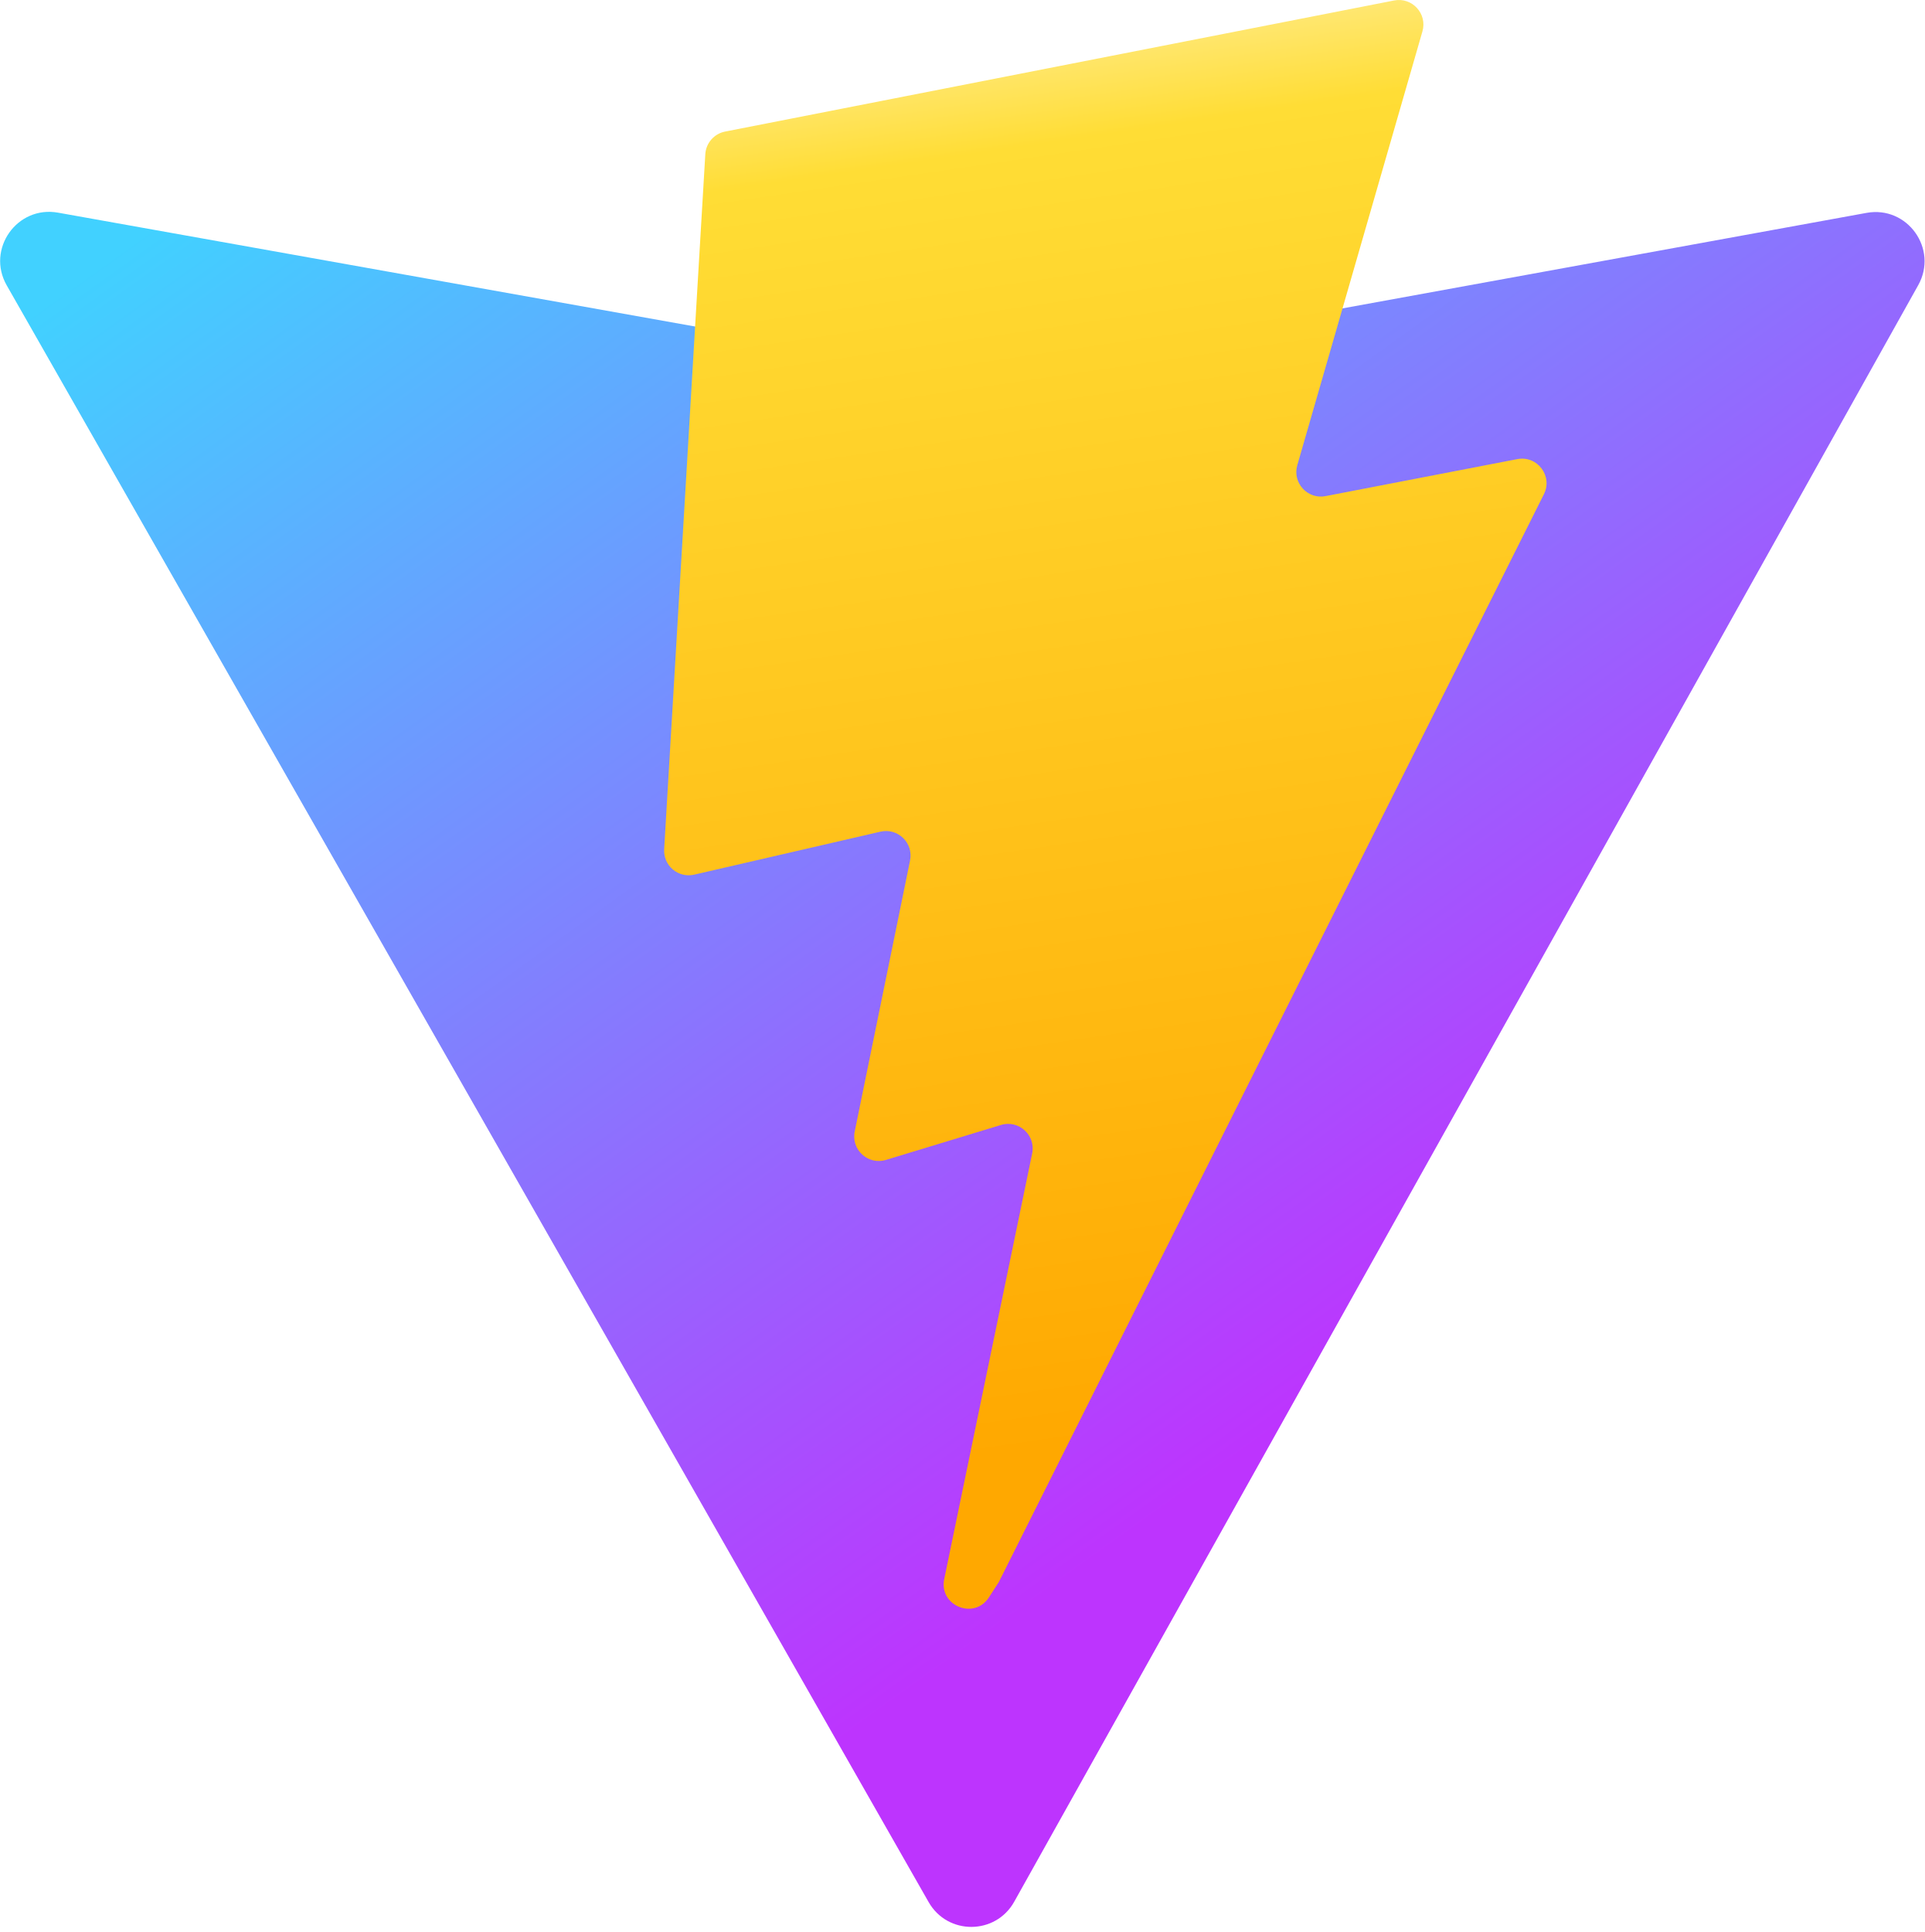
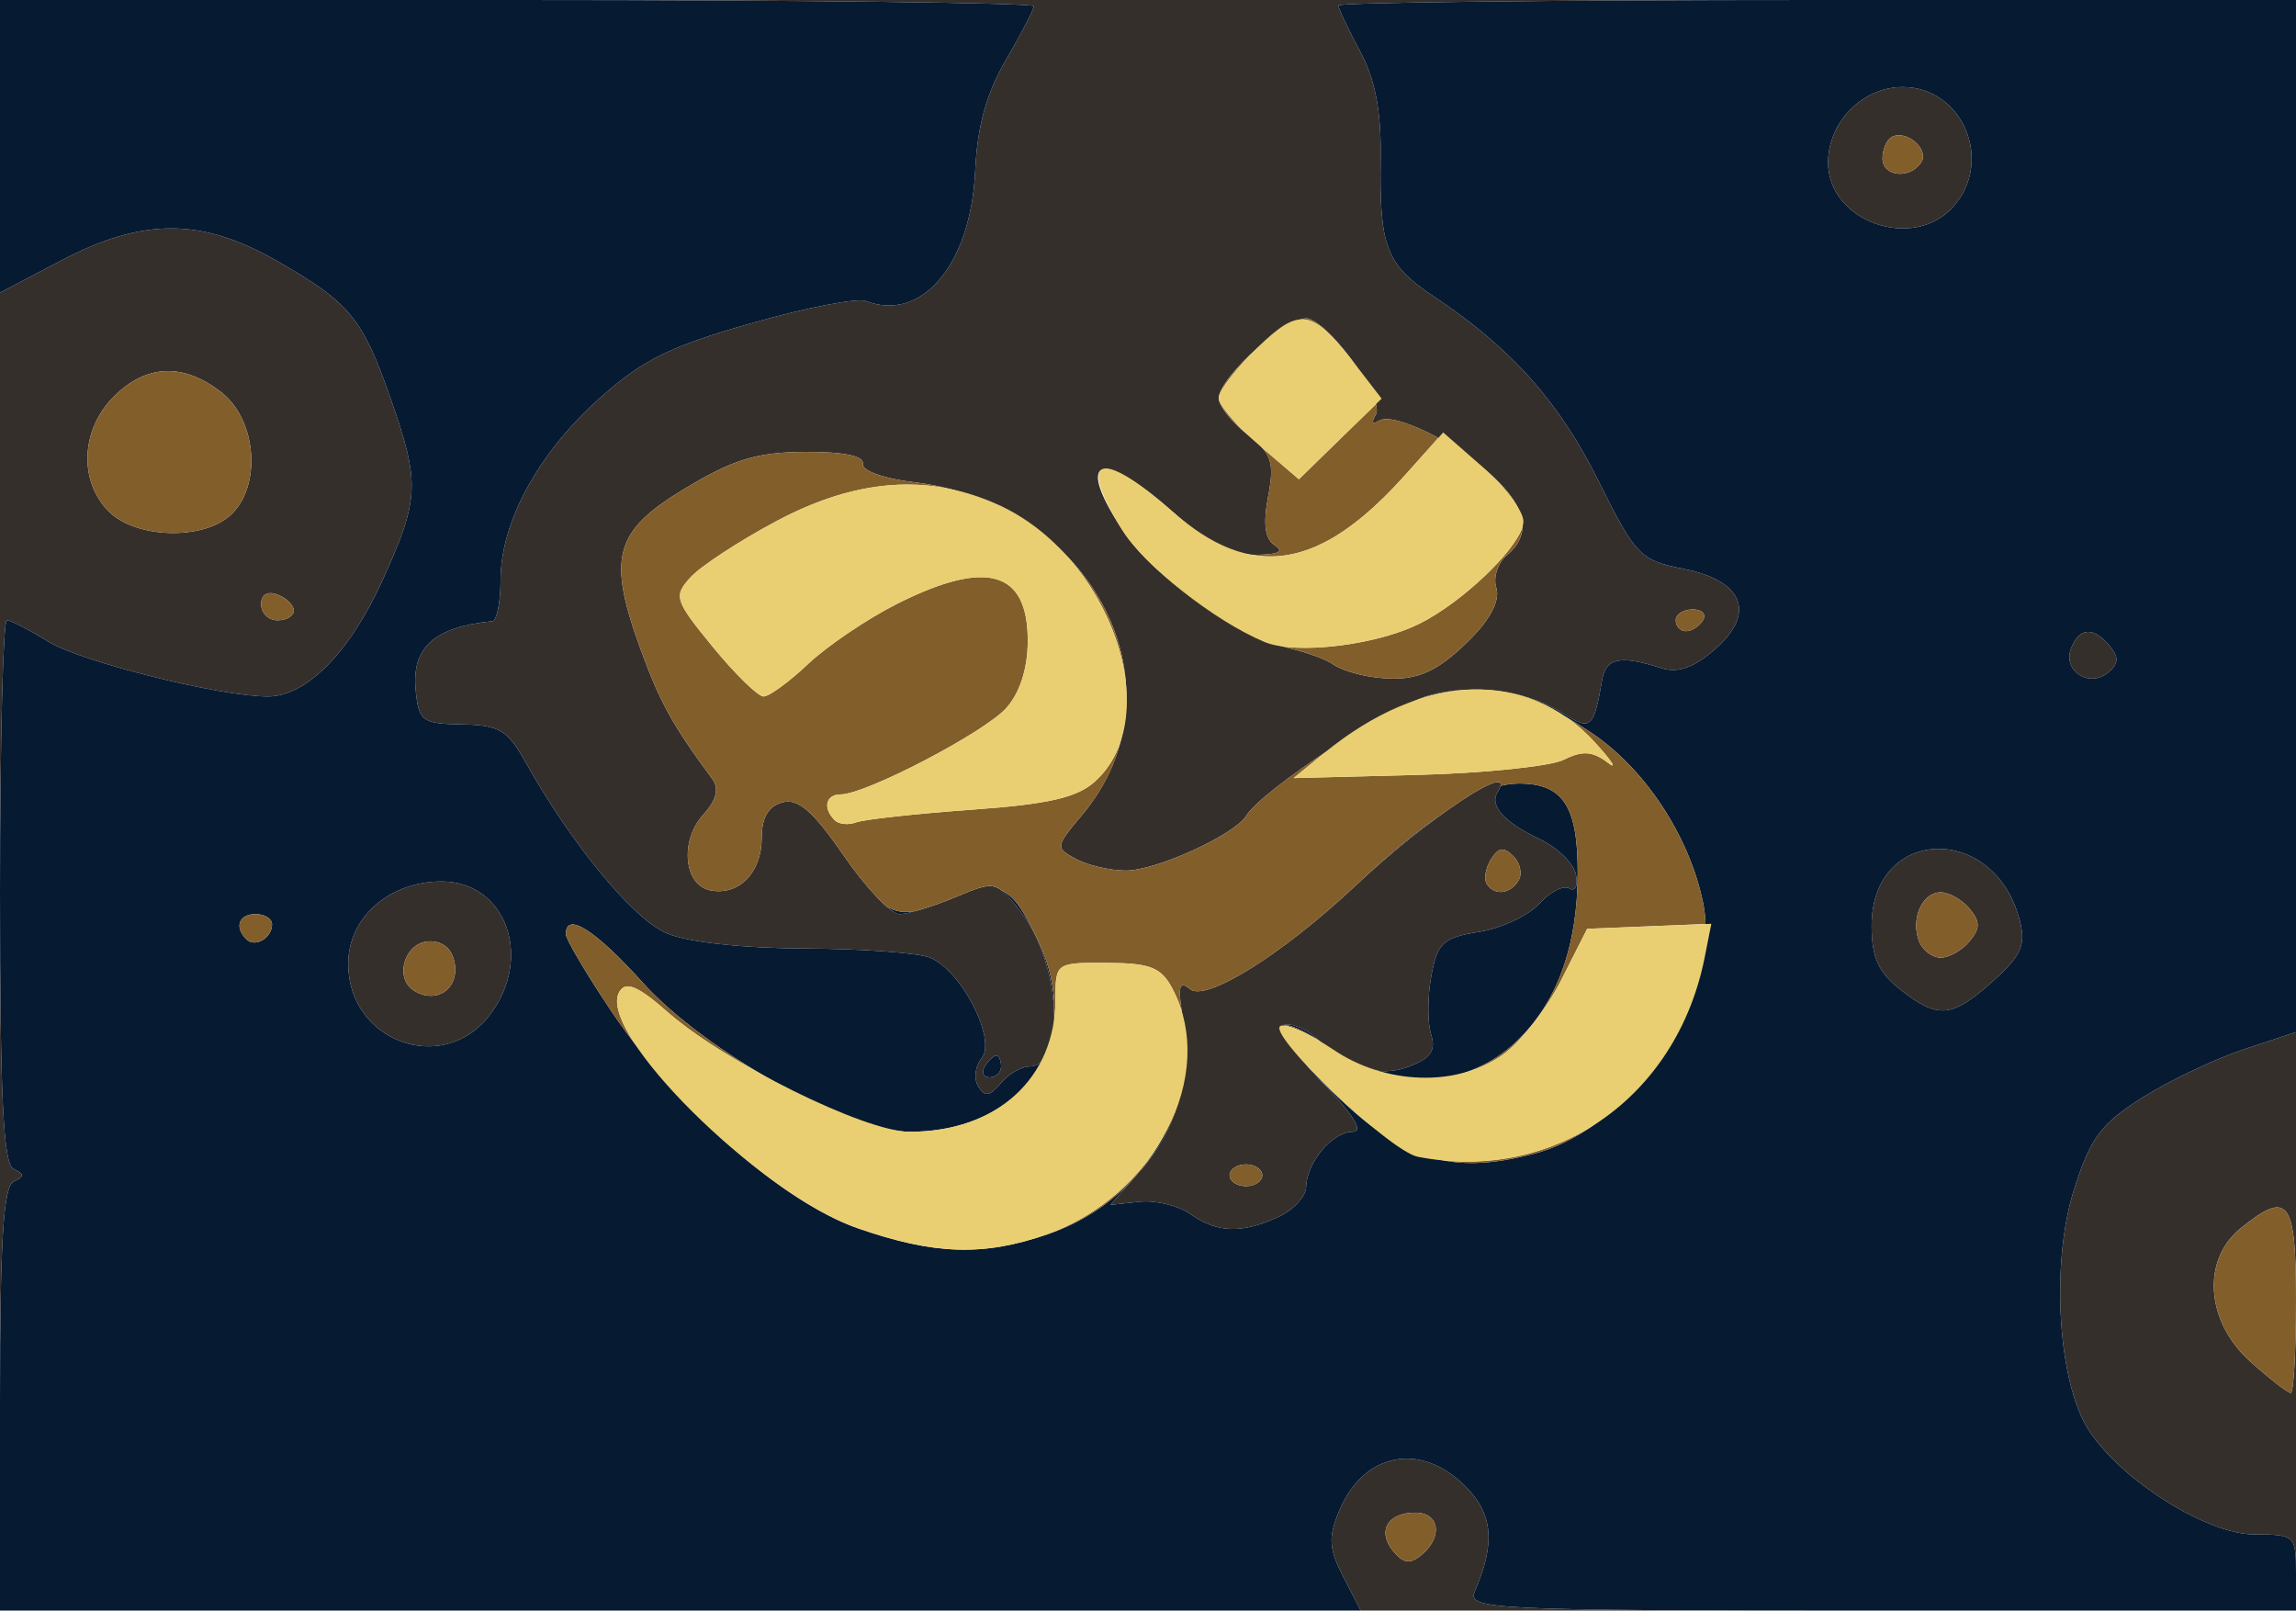
- <svg xmlns="http://www.w3.org/2000/svg" aria-hidden="true" role="img" class="iconify iconify--logos" width="31.88" height="32" preserveAspectRatio="xMidYMid meet" viewBox="0 0 256 257">
-   <defs>
-     <linearGradient id="IconifyId1813088fe1fbc01fb466" x1="-.828%" x2="57.636%" y1="7.652%" y2="78.411%">
-       <stop offset="0%" stop-color="#41D1FF" />
-       <stop offset="100%" stop-color="#BD34FE" />
-     </linearGradient>
-     <linearGradient id="IconifyId1813088fe1fbc01fb467" x1="43.376%" x2="50.316%" y1="2.242%" y2="89.03%">
-       <stop offset="0%" stop-color="#FFEA83" />
-       <stop offset="8.333%" stop-color="#FFDD35" />
-       <stop offset="100%" stop-color="#FFA800" />
-     </linearGradient>
-   </defs>
-   <path fill="url(#IconifyId1813088fe1fbc01fb466)" d="M255.153 37.938L134.897 252.976c-2.483 4.44-8.862 4.466-11.382.048L.875 37.958c-2.746-4.814 1.371-10.646 6.827-9.67l120.385 21.517a6.537 6.537 0 0 0 2.322-.004l117.867-21.483c5.438-.991 9.574 4.796 6.877 9.62Z" />
-   <path fill="url(#IconifyId1813088fe1fbc01fb467)" d="M185.432.063L96.44 17.501a3.268 3.268 0 0 0-2.634 3.014l-5.474 92.456a3.268 3.268 0 0 0 3.997 3.378l24.777-5.718c2.318-.535 4.413 1.507 3.936 3.838l-7.361 36.047c-.495 2.426 1.782 4.5 4.151 3.78l15.304-4.649c2.372-.72 4.652 1.36 4.15 3.788l-11.698 56.621c-.732 3.542 3.979 5.473 5.943 2.437l1.313-2.028l72.516-144.72c1.215-2.423-.88-5.186-3.54-4.672l-25.505 4.922c-2.396.462-4.435-1.77-3.759-4.114l16.646-57.705c.677-2.35-1.37-4.583-3.769-4.113Z" />
+ <svg xmlns="http://www.w3.org/2000/svg" width="211" height="148" viewBox="0 0 211 148">
+   <g>
+     <path d="M 167.00 0.00 C142.80,0.00 123.00,0.23 123.00,0.50 C123.00,0.78 123.89,2.67 124.99,4.71 C126.39,7.34 126.94,10.20 126.88,14.58 C126.76,22.73 127.37,24.31 131.78,27.25 C138.87,31.97 143.30,36.94 146.89,44.17 C150.31,51.06 150.72,51.48 154.70,52.27 C160.28,53.37 161.42,56.38 157.53,59.73 C155.61,61.38 154.17,61.87 152.65,61.39 C148.88,60.18 147.59,60.45 147.23,62.50 C146.47,66.90 146.18,67.16 143.77,65.63 C140.28,63.42 135.56,62.77 131.32,63.91 C127.71,64.89 115.99,72.59 114.53,74.96 C113.43,76.73 106.26,80.00 103.47,80.00 C102.04,80.00 99.98,79.52 98.89,78.94 C96.97,77.91 96.98,77.81 99.43,74.90 C109.16,63.34 100.53,46.27 83.98,44.31 C81.19,43.98 79.18,43.25 79.29,42.62 C79.43,41.90 77.52,41.51 74.00,41.53 C69.57,41.55 67.42,42.20 62.95,44.89 C56.41,48.82 55.77,51.21 58.94,59.85 C60.68,64.59 61.80,66.62 65.46,71.58 C66.11,72.47 65.85,73.51 64.63,74.86 C62.45,77.27 62.84,81.35 65.30,81.82 C67.91,82.32 70.00,80.17 70.00,76.99 C70.00,75.12 70.61,74.07 71.91,73.73 C73.36,73.35 74.73,74.54 77.54,78.62 C79.57,81.58 81.88,84.00 82.65,84.00 C83.43,84.00 85.74,83.30 87.78,82.45 C91.45,80.91 91.53,80.93 93.75,83.70 C97.46,88.34 98.04,98.00 94.60,98.00 C93.86,98.00 92.67,98.70 91.96,99.55 C90.96,100.75 90.50,100.82 89.90,99.83 C89.47,99.14 89.60,97.98 90.20,97.26 C91.63,95.54 88.32,89.11 85.44,87.99 C84.30,87.55 79.12,87.18 73.94,87.16 C68.28,87.14 63.21,86.58 61.28,85.77 C58.19,84.46 52.52,77.58 48.30,70.04 C46.65,67.09 45.88,66.62 42.45,66.57 C38.79,66.50 38.48,66.28 38.20,63.41 C37.82,59.50 39.90,57.62 45.25,57.08 C45.66,57.03 46.00,55.34 46.00,53.32 C46.00,48.02 49.42,41.71 55.01,36.68 C58.98,33.11 61.50,31.85 68.99,29.72 C74.01,28.28 78.77,27.36 79.56,27.66 C84.72,29.64 89.22,24.30 89.62,15.70 C89.81,11.61 90.66,8.55 92.45,5.50 C93.85,3.10 95.00,0.89 95.00,0.57 C95.00,0.26 73.62,0.00 47.50,0.00 L 167.00 0.00 ZM 1.25 108.58 C0.31,109.02 0.00,114.03 0.00,128.58 L 0.00 26.89 L 5.60 23.95 C13.11,20.00 18.52,20.00 25.44,23.97 C32.12,27.79 33.31,29.22 35.88,36.57 C38.62,44.41 38.56,45.80 35.15,53.33 C32.15,59.95 28.15,64.00 24.62,64.00 C20.19,64.00 7.41,60.80 4.40,58.94 C2.68,57.87 0.98,57.00 0.63,57.00 C0.28,57.00 0.00,68.21 0.00,81.92 C0.00,100.87 0.30,106.97 1.25,107.42 C2.25,107.88 2.25,108.12 1.25,108.58 ZM 211.00 144.50 C211.00,141.11 210.88,141.00 207.18,141.00 C202.84,141.00 195.00,136.08 191.97,131.45 C189.13,127.12 188.44,116.18 190.58,109.38 C192.09,104.59 193.04,103.30 196.82,100.90 C199.28,99.34 203.47,97.34 206.14,96.45 L 211.00 94.84 L 211.00 144.50 ZM 126.00 62.19 C129.83,62.76 131.84,62.01 135.09,58.76 C136.99,56.86 137.86,55.15 137.51,54.03 C137.20,53.07 137.64,51.71 138.48,51.02 C140.75,49.13 140.33,46.68 137.25,43.83 C133.79,40.63 128.08,37.83 126.72,38.67 C126.11,39.05 125.99,38.82 126.43,38.11 C127.25,36.79 122.68,30.20 120.33,29.30 C118.73,28.68 112.00,34.60 112.00,36.62 C112.00,37.30 113.18,38.78 114.61,39.91 C116.89,41.70 117.14,42.45 116.54,45.63 C116.06,48.20 116.25,49.54 117.18,50.13 C118.05,50.69 117.45,50.97 115.39,50.98 C113.17,51.00 110.98,49.85 107.74,47.00 C100.91,40.99 98.66,42.10 103.44,49.12 C106.15,53.11 113.89,58.48 118.50,59.57 C120.15,59.96 121.95,60.62 122.50,61.04 C123.05,61.46 124.62,61.98 126.00,62.19 ZM 117.45 111.84 C114.08,113.38 111.88,113.30 109.40,111.57 C108.28,110.78 106.16,110.27 104.70,110.43 L 102.04 110.72 L 104.97 107.38 C108.22,103.67 109.54,98.70 108.67,93.36 C108.22,90.60 108.37,90.06 109.36,90.89 C110.81,92.09 117.81,87.72 124.50,81.45 C131.30,75.08 139.59,69.61 137.62,72.80 C136.86,74.04 138.22,75.56 141.49,77.10 C143.13,77.88 144.64,79.35 144.83,80.38 C145.03,81.40 144.76,81.97 144.23,81.64 C143.70,81.31 142.46,81.94 141.46,83.04 C140.47,84.13 137.98,85.30 135.92,85.63 C132.62,86.16 132.10,86.63 131.54,89.66 C131.18,91.54 131.17,93.97 131.51,95.04 C131.98,96.53 131.50,97.24 129.50,98.00 C126.76,99.04 124.22,98.25 120.81,95.27 C119.88,94.46 118.59,93.97 117.94,94.19 C117.29,94.40 118.79,96.66 121.35,99.29 C124.34,102.37 125.37,104.00 124.32,104.00 C122.45,104.00 120.08,106.81 120.03,109.09 C120.01,109.96 118.85,111.20 117.45,111.84 ZM 44.93 93.37 C40.61,98.86 32.00,95.67 32.00,88.57 C32.00,84.32 35.76,81.00 40.58,81.00 C46.56,81.00 49.06,88.11 44.93,93.37 ZM 10.00 47.00 C12.48,49.48 18.60,49.67 21.17,47.35 C24.06,44.74 23.62,38.63 20.37,36.07 C16.87,33.32 13.45,33.45 10.45,36.45 C7.42,39.48 7.22,44.22 10.00,47.00 ZM 125.05 148.00 L 123.45 144.90 C122.12,142.33 122.05,141.29 123.06,138.86 C125.29,133.48 130.53,132.44 134.65,136.56 C137.21,139.12 137.45,141.77 135.53,146.25 C134.83,147.90 136.98,148.00 172.89,148.00 L 125.05 148.00 ZM 183.14 90.17 C179.36,93.55 178.11,93.66 174.63,90.93 C172.62,89.34 172.00,87.97 172.00,85.08 C172.00,75.90 183.34,75.54 185.63,84.64 C186.18,86.86 185.74,87.84 183.14,90.17 ZM 179.47 19.03 C175.77,23.12 168.00,20.35 168.00,14.94 C168.00,11.21 171.17,8.00 174.85,8.00 C180.39,8.00 183.26,14.85 179.47,19.03 ZM 206.82 125.13 C208.58,126.71 210.25,128.00 210.52,128.00 C210.78,128.00 211.00,124.18 211.00,119.50 C211.00,110.24 210.30,109.32 205.91,112.87 C202.30,115.80 202.71,121.46 206.82,125.13 ZM 176.36 86.50 C176.68,87.32 177.57,88.00 178.35,88.00 C179.12,88.00 180.32,87.32 181.00,86.50 C181.99,85.30 181.99,84.70 181.00,83.50 C180.32,82.68 179.12,82.00 178.35,82.00 C176.64,82.00 175.57,84.44 176.36,86.50 ZM 38.06 91.04 C40.06,92.27 42.13,90.94 41.80,88.62 C41.61,87.27 40.78,86.50 39.51,86.50 C37.23,86.50 36.15,89.86 38.06,91.04 ZM 128.05 142.56 C128.97,143.67 129.59,143.75 130.63,142.89 C132.63,141.23 132.30,139.00 130.06,139.00 C127.50,139.00 126.53,140.72 128.05,142.56 ZM 193.89 59.37 C194.74,60.40 194.70,61.00 193.73,61.81 C192.00,63.24 189.54,61.65 190.32,59.60 C191.08,57.64 192.38,57.55 193.89,59.37 ZM 173.00 14.56 C173.00,16.26 175.58,16.49 176.57,14.89 C177.32,13.67 175.08,11.83 173.80,12.62 C173.36,12.90 173.00,13.77 173.00,14.56 ZM 136.62 81.20 C137.32,82.33 138.76,82.19 139.55,80.91 C139.92,80.31 139.71,79.31 139.07,78.67 C138.20,77.80 137.70,77.87 137.02,78.96 C136.53,79.75 136.35,80.76 136.62,81.20 ZM 24.00 55.53 C24.00,56.34 24.67,57.00 25.50,57.00 C26.33,57.00 27.00,56.60 27.00,56.11 C27.00,55.62 26.33,54.95 25.50,54.64 C24.59,54.29 24.00,54.64 24.00,55.53 ZM 113.00 108.00 C113.00,108.55 113.68,109.00 114.50,109.00 C115.32,109.00 116.00,108.55 116.00,108.00 C116.00,107.45 115.32,107.00 114.50,107.00 C113.68,107.00 113.00,107.45 113.00,108.00 ZM 154.00 57.00 C154.00,57.55 154.42,58.00 154.94,58.00 C155.46,58.00 156.16,57.55 156.50,57.00 C156.84,56.45 156.42,56.00 155.56,56.00 C154.70,56.00 154.00,56.45 154.00,57.00 ZM 90.50 98.00 C90.16,98.55 90.36,99.00 90.94,99.00 C91.52,99.00 92.00,98.55 92.00,98.00 C92.00,97.45 91.80,97.00 91.56,97.00 C91.32,97.00 90.84,97.45 90.50,98.00 Z" fill="rgb(53,47,44)" />
+     <path d="M 1.25 108.58 C2.25,108.12 2.25,107.88 1.25,107.42 C0.30,106.97 0.00,100.87 0.00,81.92 C0.00,68.21 0.28,57.00 0.63,57.00 C0.98,57.00 2.68,57.87 4.40,58.94 C7.41,60.80 20.19,64.00 24.62,64.00 C28.15,64.00 32.15,59.95 35.15,53.33 C38.56,45.80 38.62,44.41 35.88,36.57 C33.31,29.22 32.12,27.79 25.44,23.97 C18.52,20.00 13.11,20.00 5.60,23.95 L 0.00 26.89 L 0.00 0.00 L 47.50 0.00 C73.62,0.00 95.00,0.26 95.00,0.57 C95.00,0.89 93.85,3.10 92.45,5.50 C90.66,8.55 89.81,11.61 89.62,15.70 C89.22,24.30 84.72,29.64 79.56,27.66 C78.77,27.36 74.01,28.28 68.99,29.72 C61.50,31.85 58.98,33.11 55.01,36.68 C49.42,41.71 46.00,48.02 46.00,53.32 C46.00,55.34 45.66,57.03 45.25,57.08 C39.90,57.62 37.82,59.50 38.20,63.41 C38.48,66.28 38.79,66.50 42.45,66.57 C45.88,66.62 46.65,67.09 48.30,70.04 C52.52,77.58 58.19,84.46 61.28,85.77 C63.21,86.58 68.28,87.14 73.94,87.16 C79.12,87.18 84.30,87.55 85.44,87.99 C88.32,89.11 91.63,95.54 90.20,97.26 C89.60,97.98 89.47,99.14 89.90,99.83 C90.50,100.82 90.96,100.75 91.96,99.55 C92.67,98.70 93.86,98.00 94.60,98.00 C95.04,98.00 95.41,97.84 95.72,97.56 C93.76,101.42 89.43,104.00 83.61,104.00 C78.03,104.00 64.73,96.58 59.11,90.34 C54.70,85.44 52.00,83.73 52.00,85.84 C52.00,86.31 53.89,89.50 56.19,92.93 C62.25,101.95 71.90,110.45 78.83,112.87 C85.85,115.31 90.31,115.46 96.28,113.42 C99.29,112.39 101.89,110.71 103.92,108.57 L 102.04 110.72 L 104.70 110.43 C106.16,110.27 108.28,110.78 109.40,111.57 C111.88,113.30 114.08,113.38 117.45,111.84 C118.85,111.20 120.01,109.96 120.03,109.09 C120.08,106.81 122.45,104.00 124.32,104.00 C125.37,104.00 124.34,102.37 121.35,99.29 C119.94,97.84 118.85,96.50 118.26,95.56 C118.90,96.58 120.27,98.18 122.38,100.26 C128.90,106.67 133.38,108.04 141.07,105.99 C150.18,103.57 158.30,91.38 156.49,82.85 C155.20,76.75 151.14,70.60 146.22,67.32 C142.97,65.15 140.25,63.91 137.58,63.49 C139.82,63.76 141.96,64.49 143.77,65.63 C146.18,67.16 146.47,66.90 147.23,62.50 C147.59,60.45 148.88,60.18 152.65,61.39 C154.17,61.87 155.61,61.38 157.53,59.73 C161.42,56.38 160.28,53.37 154.70,52.27 C150.72,51.48 150.31,51.06 146.89,44.17 C143.30,36.94 138.87,31.97 131.78,27.25 C127.37,24.31 126.76,22.73 126.88,14.58 C126.94,10.20 126.39,7.34 124.99,4.71 C123.89,2.67 123.00,0.78 123.00,0.50 C123.00,0.23 142.80,0.00 167.00,0.00 L 211.00 0.00 L 211.00 94.84 L 206.14 96.45 C203.47,97.34 199.28,99.34 196.82,100.90 C193.04,103.30 192.09,104.59 190.58,109.38 C188.44,116.18 189.13,127.12 191.97,131.45 C195.00,136.08 202.84,141.00 207.18,141.00 C210.88,141.00 211.00,141.11 211.00,144.50 L 211.00 148.00 L 172.89 148.00 C136.98,148.00 134.83,147.90 135.53,146.25 C137.45,141.77 137.21,139.12 134.65,136.56 C130.53,132.44 125.29,133.48 123.06,138.86 C122.05,141.29 122.12,142.33 123.45,144.90 L 125.05 148.00 L 0.00 148.00 L 0.00 128.58 C0.00,114.03 0.31,109.02 1.25,108.58 ZM 126.19 98.34 C127.31,98.54 128.39,98.42 129.50,98.00 C131.50,97.24 131.98,96.53 131.51,95.04 C131.17,93.97 131.18,91.54 131.54,89.66 C132.10,86.63 132.62,86.16 135.92,85.63 C137.98,85.30 140.47,84.13 141.46,83.04 C142.46,81.94 143.70,81.31 144.23,81.64 C144.76,81.97 145.03,81.40 144.83,80.38 C144.64,79.35 143.13,77.88 141.49,77.10 C138.22,75.56 136.86,74.04 137.62,72.80 C137.78,72.55 137.87,72.35 137.90,72.21 C138.50,72.07 139.07,72.00 139.61,72.00 C143.63,72.00 145.00,74.09 144.99,80.18 C144.99,86.97 143.08,92.19 139.32,95.74 C135.72,99.13 130.87,100.02 126.19,98.34 ZM 44.93 93.37 C49.06,88.11 46.56,81.00 40.58,81.00 C35.76,81.00 32.00,84.32 32.00,88.57 C32.00,95.67 40.61,98.86 44.93,93.37 ZM 183.14 90.17 C185.74,87.84 186.18,86.86 185.63,84.64 C183.34,75.54 172.00,75.90 172.00,85.08 C172.00,87.97 172.62,89.34 174.63,90.93 C178.11,93.66 179.36,93.55 183.14,90.17 ZM 179.47 19.03 C183.26,14.85 180.39,8.00 174.85,8.00 C171.17,8.00 168.00,11.21 168.00,14.94 C168.00,20.35 175.77,23.12 179.47,19.03 ZM 193.89 59.37 C192.38,57.55 191.08,57.64 190.32,59.60 C189.54,61.65 192.00,63.24 193.73,61.81 C194.70,61.00 194.74,60.40 193.89,59.37 ZM 22.64 86.31 C23.44,87.11 25.00,86.20 25.00,84.94 C25.00,84.42 24.33,84.00 23.50,84.00 C21.95,84.00 21.51,85.18 22.64,86.31 ZM 90.50 98.00 C90.84,97.45 91.32,97.00 91.56,97.00 C91.80,97.00 92.00,97.45 92.00,98.00 C92.00,98.55 91.52,99.00 90.94,99.00 C90.36,99.00 90.16,98.55 90.50,98.00 ZM 96.88 92.98 C96.77,89.91 95.69,86.12 93.75,83.70 C93.05,82.82 92.56,82.23 92.11,81.86 C93.26,82.40 94.17,83.83 95.41,86.45 C96.48,88.71 96.95,90.93 96.88,92.98 ZM 104.94 107.42 C108.05,103.55 109.51,98.53 108.67,93.36 C109.54,98.70 108.22,103.67 104.97,107.38 ZM 118.16 95.39 C117.77,94.72 117.67,94.28 117.94,94.19 C118.59,93.97 119.88,94.46 120.81,95.27 C120.92,95.36 121.02,95.46 121.13,95.55 C118.26,93.77 117.26,93.84 118.16,95.39 ZM 84.23 83.69 C83.53,83.89 82.97,84.00 82.65,84.00 C82.39,84.00 81.95,83.72 81.40,83.23 C82.26,83.80 83.11,83.92 84.23,83.69 ZM 132.53 74.80 C130.11,76.56 127.19,78.94 124.50,81.45 C127.63,78.52 130.26,76.33 132.53,74.80 Z" fill="rgb(6,26,50)" />
+     <path d="M 96.88 92.98 C96.95,90.93 96.48,88.71 95.41,86.45 C94.17,83.83 93.26,82.40 92.11,81.86 C91.13,81.07 90.30,81.39 87.78,82.45 C86.56,82.95 85.25,83.41 84.23,83.69 C83.11,83.92 82.26,83.80 81.40,83.23 C80.34,82.29 78.88,80.57 77.54,78.62 C74.73,74.54 73.36,73.35 71.91,73.73 C70.61,74.07 70.00,75.12 70.00,76.99 C70.00,80.17 67.91,82.32 65.30,81.82 C62.84,81.35 62.45,77.27 64.63,74.86 C65.85,73.51 66.11,72.47 65.46,71.58 C61.80,66.62 60.68,64.59 58.94,59.85 C55.77,51.21 56.41,48.82 62.95,44.89 C67.42,42.20 69.57,41.55 74.00,41.53 C77.52,41.51 79.43,41.90 79.29,42.62 C79.18,43.25 81.19,43.98 83.98,44.31 C85.11,44.45 86.21,44.65 87.26,44.92 C82.22,43.89 76.98,44.88 71.31,47.91 C67.90,49.73 64.36,52.05 63.45,53.06 C61.88,54.79 62.00,55.16 65.51,59.45 C67.56,61.95 69.66,64.00 70.17,64.00 C70.69,64.00 72.55,62.64 74.30,60.98 C76.06,59.33 79.73,56.85 82.45,55.48 C90.66,51.36 94.45,52.43 94.45,58.87 C94.45,61.41 93.74,63.64 92.48,65.06 C90.48,67.30 79.56,73.00 77.25,73.00 C75.89,73.00 75.59,74.26 76.70,75.36 C77.08,75.75 77.97,75.84 78.68,75.57 C79.39,75.30 84.14,74.78 89.24,74.41 C96.37,73.90 98.99,73.30 100.64,71.80 C101.75,70.79 102.53,69.53 103.00,68.10 C102.39,70.47 101.22,72.78 99.43,74.90 C96.98,77.81 96.97,77.91 98.89,78.94 C99.98,79.52 102.04,80.00 103.47,80.00 C106.26,80.00 113.43,76.73 114.53,74.96 C115.23,73.82 118.30,71.45 121.71,69.18 L 121.69 69.20 L 118.88 71.50 L 130.19 71.21 C136.41,71.05 142.50,70.42 143.72,69.81 C145.42,68.96 146.35,69.02 147.72,70.06 C148.70,70.81 148.17,69.97 146.55,68.20 C145.75,67.32 144.90,66.57 144.00,65.93 C144.71,66.34 145.45,66.81 146.22,67.32 C151.14,70.60 155.20,76.75 156.49,82.85 C156.64,83.52 156.72,84.20 156.74,84.91 L 151.57 85.12 L 145.86 85.35 L 143.46 90.09 C142.14,92.69 139.74,95.76 138.12,96.91 C137.13,97.62 135.99,98.15 134.79,98.51 C136.42,97.94 137.96,97.02 139.32,95.74 C143.08,92.19 144.99,86.97 144.99,80.18 C145.00,74.09 143.63,72.00 139.61,72.00 C139.07,72.00 138.50,72.07 137.90,72.21 C138.14,71.21 135.77,72.46 132.53,74.80 C130.26,76.33 127.63,78.52 124.50,81.45 C117.81,87.72 110.81,92.09 109.36,90.89 C108.42,90.11 108.24,90.54 108.61,92.95 C108.39,92.24 108.11,91.54 107.75,90.86 C106.71,88.89 105.71,88.50 101.75,88.48 C97.03,88.45 97.00,88.48 97.00,91.78 C97.00,92.40 96.96,93.00 96.89,93.58 C96.89,93.38 96.88,93.18 96.88,92.98 ZM 10.00 47.00 C7.22,44.22 7.42,39.48 10.45,36.45 C13.45,33.45 16.87,33.32 20.37,36.07 C23.62,38.63 24.06,44.74 21.17,47.35 C18.60,49.67 12.48,49.48 10.00,47.00 ZM 132.18 40.24 L 129.07 43.72 C123.95,49.42 119.50,51.81 115.00,50.97 C115.13,50.98 115.26,50.99 115.39,50.98 C117.45,50.97 118.05,50.69 117.18,50.13 C116.25,49.54 116.06,48.20 116.54,45.63 C116.98,43.29 116.96,42.26 116.01,41.17 L 119.37 44.04 L 123.17 40.33 L 126.45 37.14 C126.55,37.56 126.56,37.90 126.43,38.11 C125.99,38.82 126.11,39.05 126.72,38.67 C127.51,38.18 129.76,38.92 132.18,40.24 ZM 206.82 125.13 C202.71,121.46 202.30,115.80 205.91,112.87 C210.30,109.32 211.00,110.24 211.00,119.50 C211.00,124.18 210.78,128.00 210.52,128.00 C210.25,128.00 208.58,126.71 206.82,125.13 ZM 126.00 62.19 C124.62,61.98 123.05,61.46 122.50,61.04 C121.95,60.62 120.15,59.96 118.50,59.57 C118.31,59.52 118.12,59.47 117.92,59.41 C121.38,59.87 127.13,58.98 130.49,57.29 C134.38,55.33 139.23,50.69 139.92,48.41 C139.89,49.37 139.41,50.24 138.48,51.02 C137.64,51.71 137.20,53.07 137.51,54.03 C137.86,55.15 136.99,56.86 135.09,58.76 C131.84,62.01 129.83,62.76 126.00,62.19 ZM 58.33 95.91 C57.58,94.93 56.86,93.93 56.19,92.93 C53.89,89.50 52.00,86.31 52.00,85.84 C52.00,83.73 54.70,85.44 59.11,90.34 C61.66,93.17 65.78,96.24 70.04,98.75 C66.63,96.89 63.40,94.81 61.33,92.98 C58.62,90.61 57.53,90.14 56.93,91.12 C56.34,92.07 56.95,93.80 58.33,95.91 ZM 176.36 86.50 C175.57,84.44 176.64,82.00 178.35,82.00 C179.12,82.00 180.32,82.68 181.00,83.50 C181.99,84.70 181.99,85.30 181.00,86.50 C180.32,87.32 179.12,88.00 178.35,88.00 C177.57,88.00 176.68,87.32 176.36,86.50 ZM 38.06 91.04 C36.15,89.86 37.23,86.50 39.51,86.50 C40.78,86.50 41.61,87.27 41.80,88.62 C42.13,90.94 40.06,92.27 38.06,91.04 ZM 128.05 142.56 C126.53,140.72 127.50,139.00 130.06,139.00 C132.30,139.00 132.63,141.23 130.63,142.89 C129.59,143.75 128.97,143.67 128.05,142.56 ZM 173.00 14.56 C173.00,13.77 173.36,12.90 173.80,12.62 C175.08,11.83 177.32,13.67 176.57,14.89 C175.58,16.49 173.00,16.26 173.00,14.56 ZM 136.62 81.20 C136.35,80.76 136.53,79.75 137.02,78.96 C137.70,77.87 138.20,77.80 139.07,78.67 C139.71,79.31 139.92,80.31 139.55,80.91 C138.76,82.19 137.32,82.33 136.62,81.20 ZM 22.64 86.31 C21.51,85.18 21.95,84.00 23.50,84.00 C24.33,84.00 25.00,84.42 25.00,84.94 C25.00,86.20 23.44,87.11 22.64,86.31 ZM 24.00 55.53 C24.00,54.64 24.59,54.29 25.50,54.64 C26.33,54.95 27.00,55.62 27.00,56.11 C27.00,56.60 26.33,57.00 25.50,57.00 C24.67,57.00 24.00,56.34 24.00,55.53 ZM 113.00 108.00 C113.00,107.45 113.68,107.00 114.50,107.00 C115.32,107.00 116.00,107.45 116.00,108.00 C116.00,108.55 115.32,109.00 114.50,109.00 C113.68,109.00 113.00,108.55 113.00,108.00 ZM 154.00 57.00 C154.00,56.45 154.70,56.00 155.56,56.00 C156.42,56.00 156.84,56.45 156.50,57.00 C156.16,57.55 155.46,58.00 154.94,58.00 C154.42,58.00 154.00,57.55 154.00,57.00 ZM 132.67 106.64 C137.73,107.11 142.50,105.91 146.47,103.39 C144.76,104.59 142.94,105.50 141.07,105.99 C137.83,106.86 135.16,107.11 132.67,106.64 ZM 103.48 62.86 C103.07,58.84 101.10,54.48 98.03,51.07 C101.24,54.39 103.18,58.57 103.48,62.86 ZM 104.94 107.42 L 103.92 108.57 C101.89,110.71 99.29,112.39 96.28,113.42 C95.82,113.58 95.38,113.72 94.94,113.85 C95.33,113.73 95.72,113.60 96.11,113.46 C100.57,111.89 104.17,108.84 106.45,105.23 C106.00,105.99 105.50,106.72 104.94,107.42 ZM 124.32 33.20 C122.20,30.49 120.91,29.26 119.51,29.35 C119.85,29.24 120.13,29.22 120.33,29.30 C121.44,29.72 123.03,31.40 124.32,33.20 ZM 115.20 32.30 C113.52,33.98 112.18,35.72 112.02,36.44 C112.18,35.46 113.57,33.79 115.20,32.30 ZM 112.00 36.59 C112.03,37.12 113.08,38.45 114.51,39.83 C113.12,38.71 112.00,37.28 112.00,36.62 C112.00,36.61 112.00,36.60 112.00,36.59 ZM 121.25 95.65 C119.92,94.86 118.69,94.32 118.04,94.25 C118.45,94.12 119.48,94.53 121.13,95.55 C121.17,95.58 121.21,95.61 121.25,95.65 ZM 135.20 63.36 C133.58,63.43 131.91,63.74 130.21,64.31 C130.63,64.13 131.01,64.00 131.32,63.91 C132.58,63.57 133.90,63.39 135.20,63.36 ZM 121.13 98.99 C122.53,100.41 124.17,101.92 125.70,103.21 C124.64,102.38 123.54,101.40 122.38,100.26 C121.93,99.81 121.52,99.39 121.13,98.99 ZM 139.38 46.42 C138.83,45.56 137.97,44.53 136.97,43.57 C137.06,43.66 137.16,43.74 137.25,43.83 C138.23,44.73 138.94,45.60 139.38,46.42 ZM 77.85 112.49 C75.54,111.53 72.98,109.98 70.38,108.00 C72.96,109.93 75.56,111.53 77.85,112.49 ZM 87.78 114.82 C85.24,114.72 82.58,114.13 79.39,113.06 C82.56,114.12 85.24,114.71 87.78,114.82 ZM 104.66 50.66 C105.14,51.18 105.68,51.72 106.27,52.27 C105.68,51.73 105.14,51.19 104.66,50.66 Z" fill="rgb(130,94,43)" />
+     <path d="M 78.80 112.85 C69.75,109.70 54.69,94.73 56.93,91.12 C57.53,90.14 58.62,90.61 61.33,92.98 C66.63,97.64 79.48,104.00 83.59,104.00 C91.60,104.00 97.00,99.08 97.00,91.78 C97.00,88.48 97.03,88.45 101.75,88.48 C105.71,88.50 106.71,88.89 107.75,90.86 C111.93,98.76 106.19,109.91 96.11,113.46 C90.44,115.46 85.82,115.30 78.80,112.85 ZM 130.30 106.30 C127.69,105.79 116.17,94.78 117.71,94.26 C118.30,94.07 120.46,95.05 122.53,96.45 C127.33,99.71 133.92,99.91 138.12,96.91 C139.74,95.76 142.14,92.69 143.46,90.09 L 145.86 85.35 L 151.57 85.12 L 157.27 84.89 L 156.65 88.02 C154.07,100.91 142.81,108.73 130.30,106.30 ZM 76.70 75.36 C75.59,74.26 75.89,73.00 77.25,73.00 C79.56,73.00 90.48,67.30 92.48,65.06 C93.74,63.64 94.45,61.41 94.45,58.87 C94.45,52.43 90.66,51.36 82.45,55.48 C79.73,56.85 76.06,59.33 74.30,60.98 C72.55,62.64 70.69,64.00 70.17,64.00 C69.66,64.00 67.56,61.95 65.51,59.45 C62.00,55.16 61.88,54.79 63.45,53.06 C64.36,52.05 67.90,49.73 71.31,47.91 C78.67,43.98 85.29,43.48 91.71,46.37 C102.01,51.01 107.21,65.83 100.64,71.80 C98.99,73.30 96.37,73.90 89.24,74.41 C84.14,74.78 79.39,75.30 78.68,75.57 C77.97,75.84 77.08,75.75 76.70,75.36 ZM 121.69 69.20 C130.74,61.78 140.33,61.40 146.55,68.20 C148.17,69.97 148.70,70.81 147.72,70.06 C146.35,69.02 145.42,68.96 143.72,69.81 C142.50,70.42 136.41,71.05 130.19,71.21 L 118.88 71.50 L 121.69 69.20 ZM 116.20 58.99 C111.62,57.08 105.14,51.96 103.09,48.65 C98.92,41.89 101.07,41.13 107.74,47.00 C115.00,53.39 121.25,52.43 129.07,43.72 L 132.63 39.74 L 136.32 42.97 C138.34,44.75 140.00,46.97 140.00,47.91 C140.00,49.94 134.69,55.18 130.49,57.29 C126.48,59.30 119.06,60.19 116.20,58.99 ZM 115.69 40.89 C113.66,39.16 112.00,37.22 112.00,36.57 C112.00,35.92 113.59,33.85 115.53,31.97 C119.48,28.14 120.58,28.34 124.65,33.62 L 126.97 36.63 L 123.17 40.33 L 119.37 44.04 L 115.69 40.89 Z" fill="rgb(233,207,114)" />
+   </g>
</svg>
